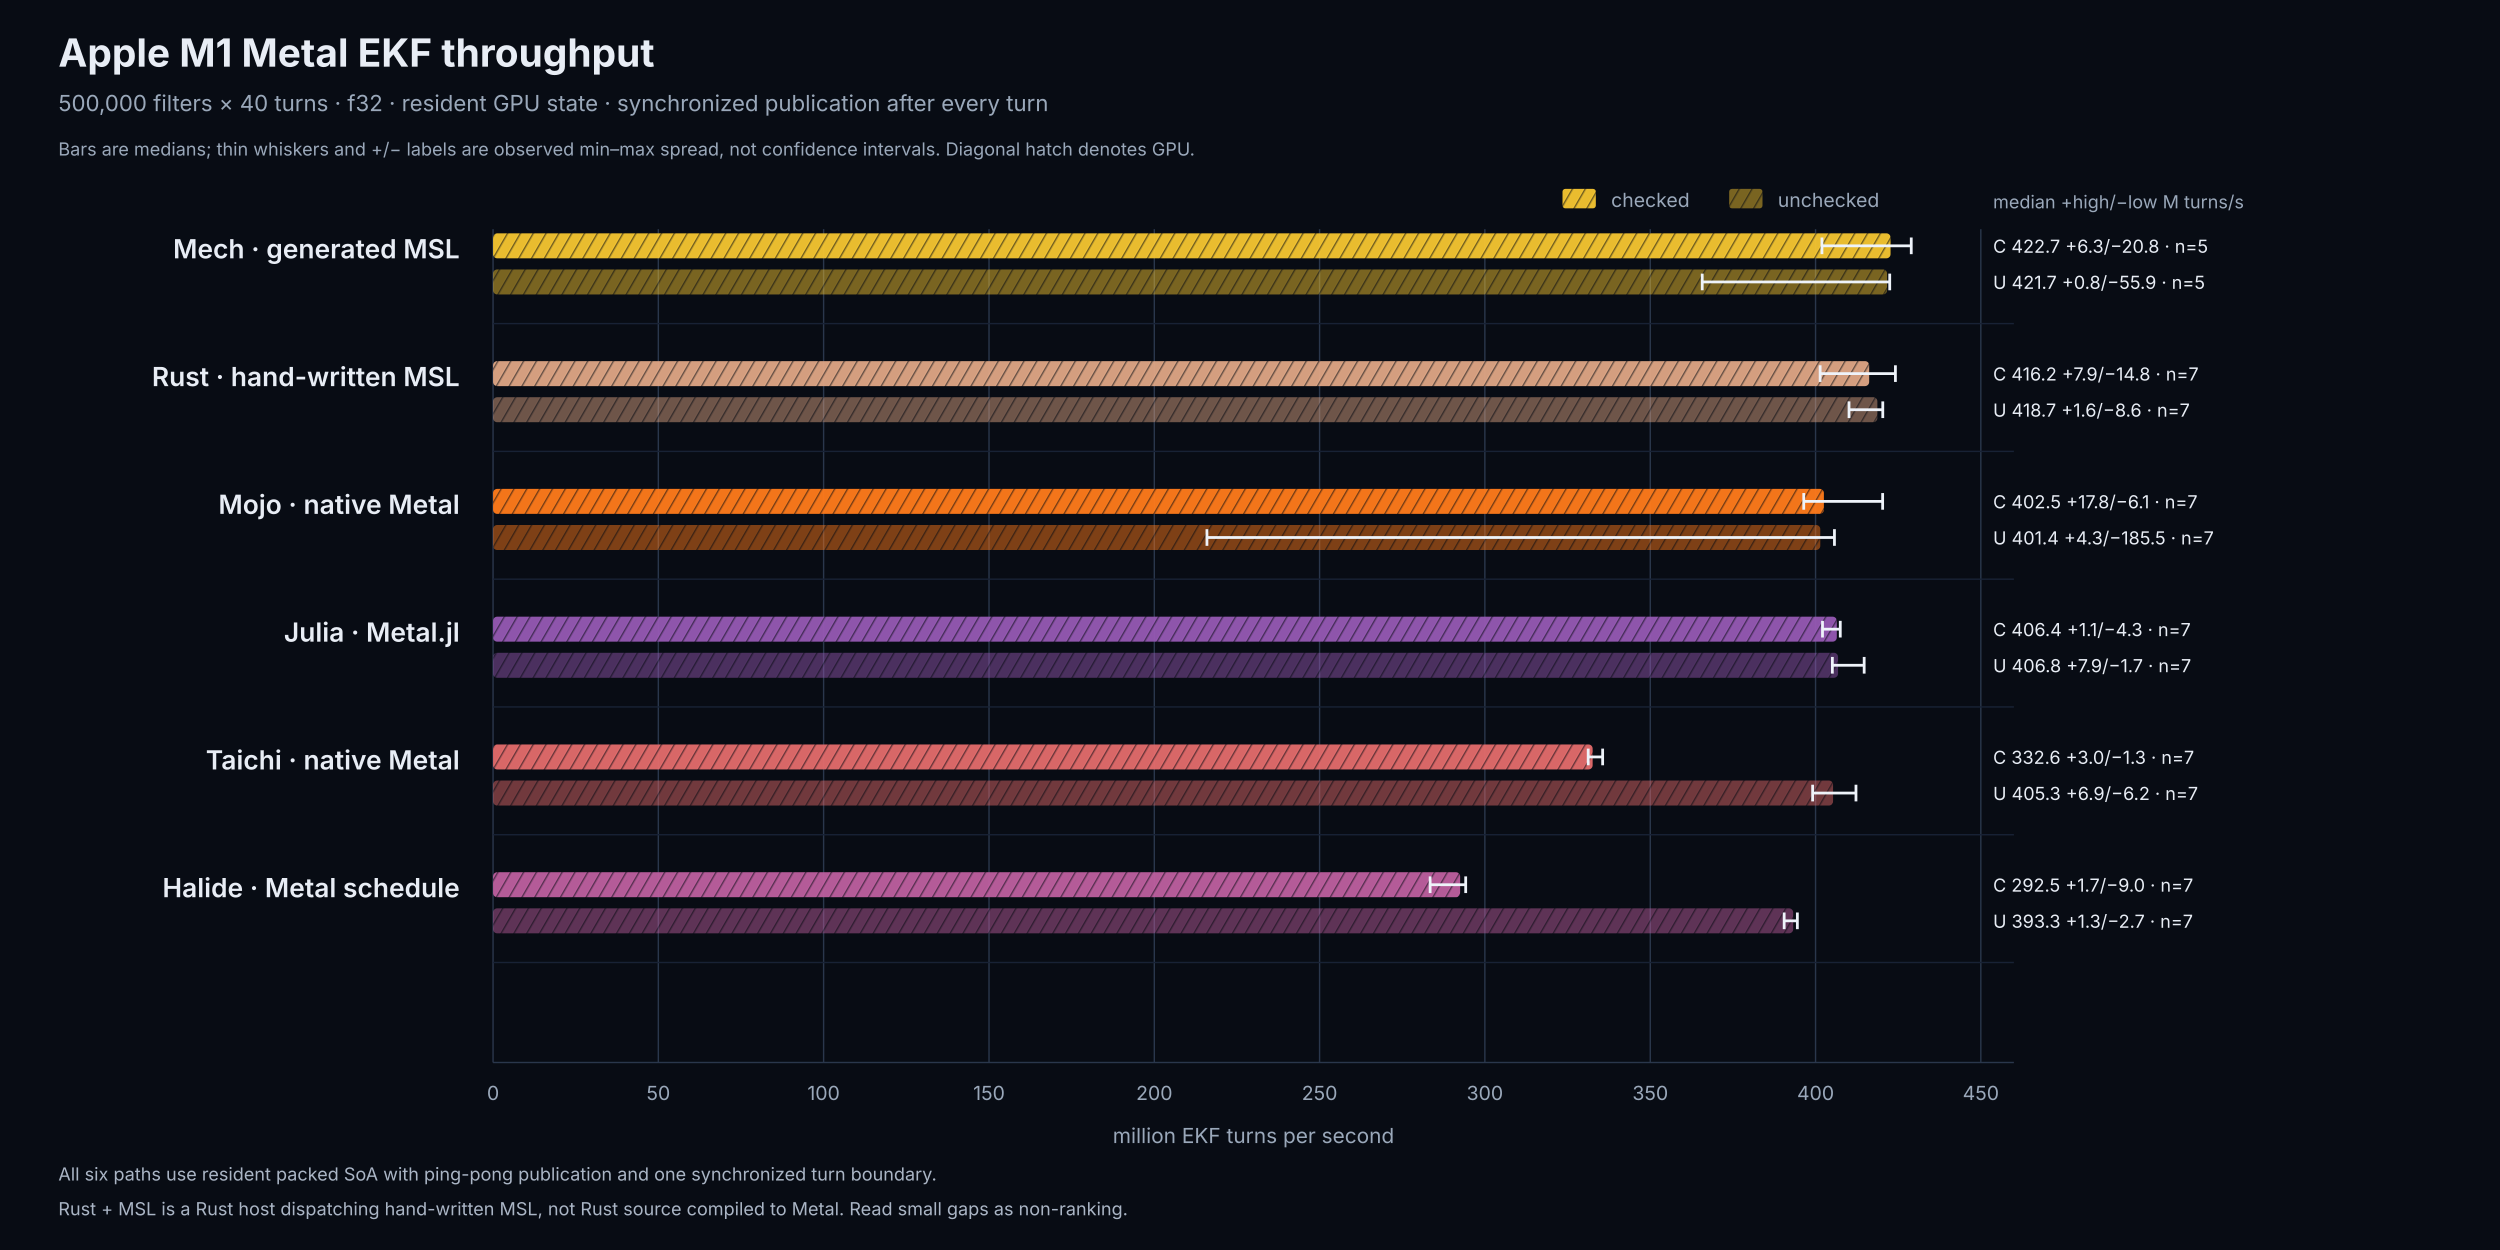
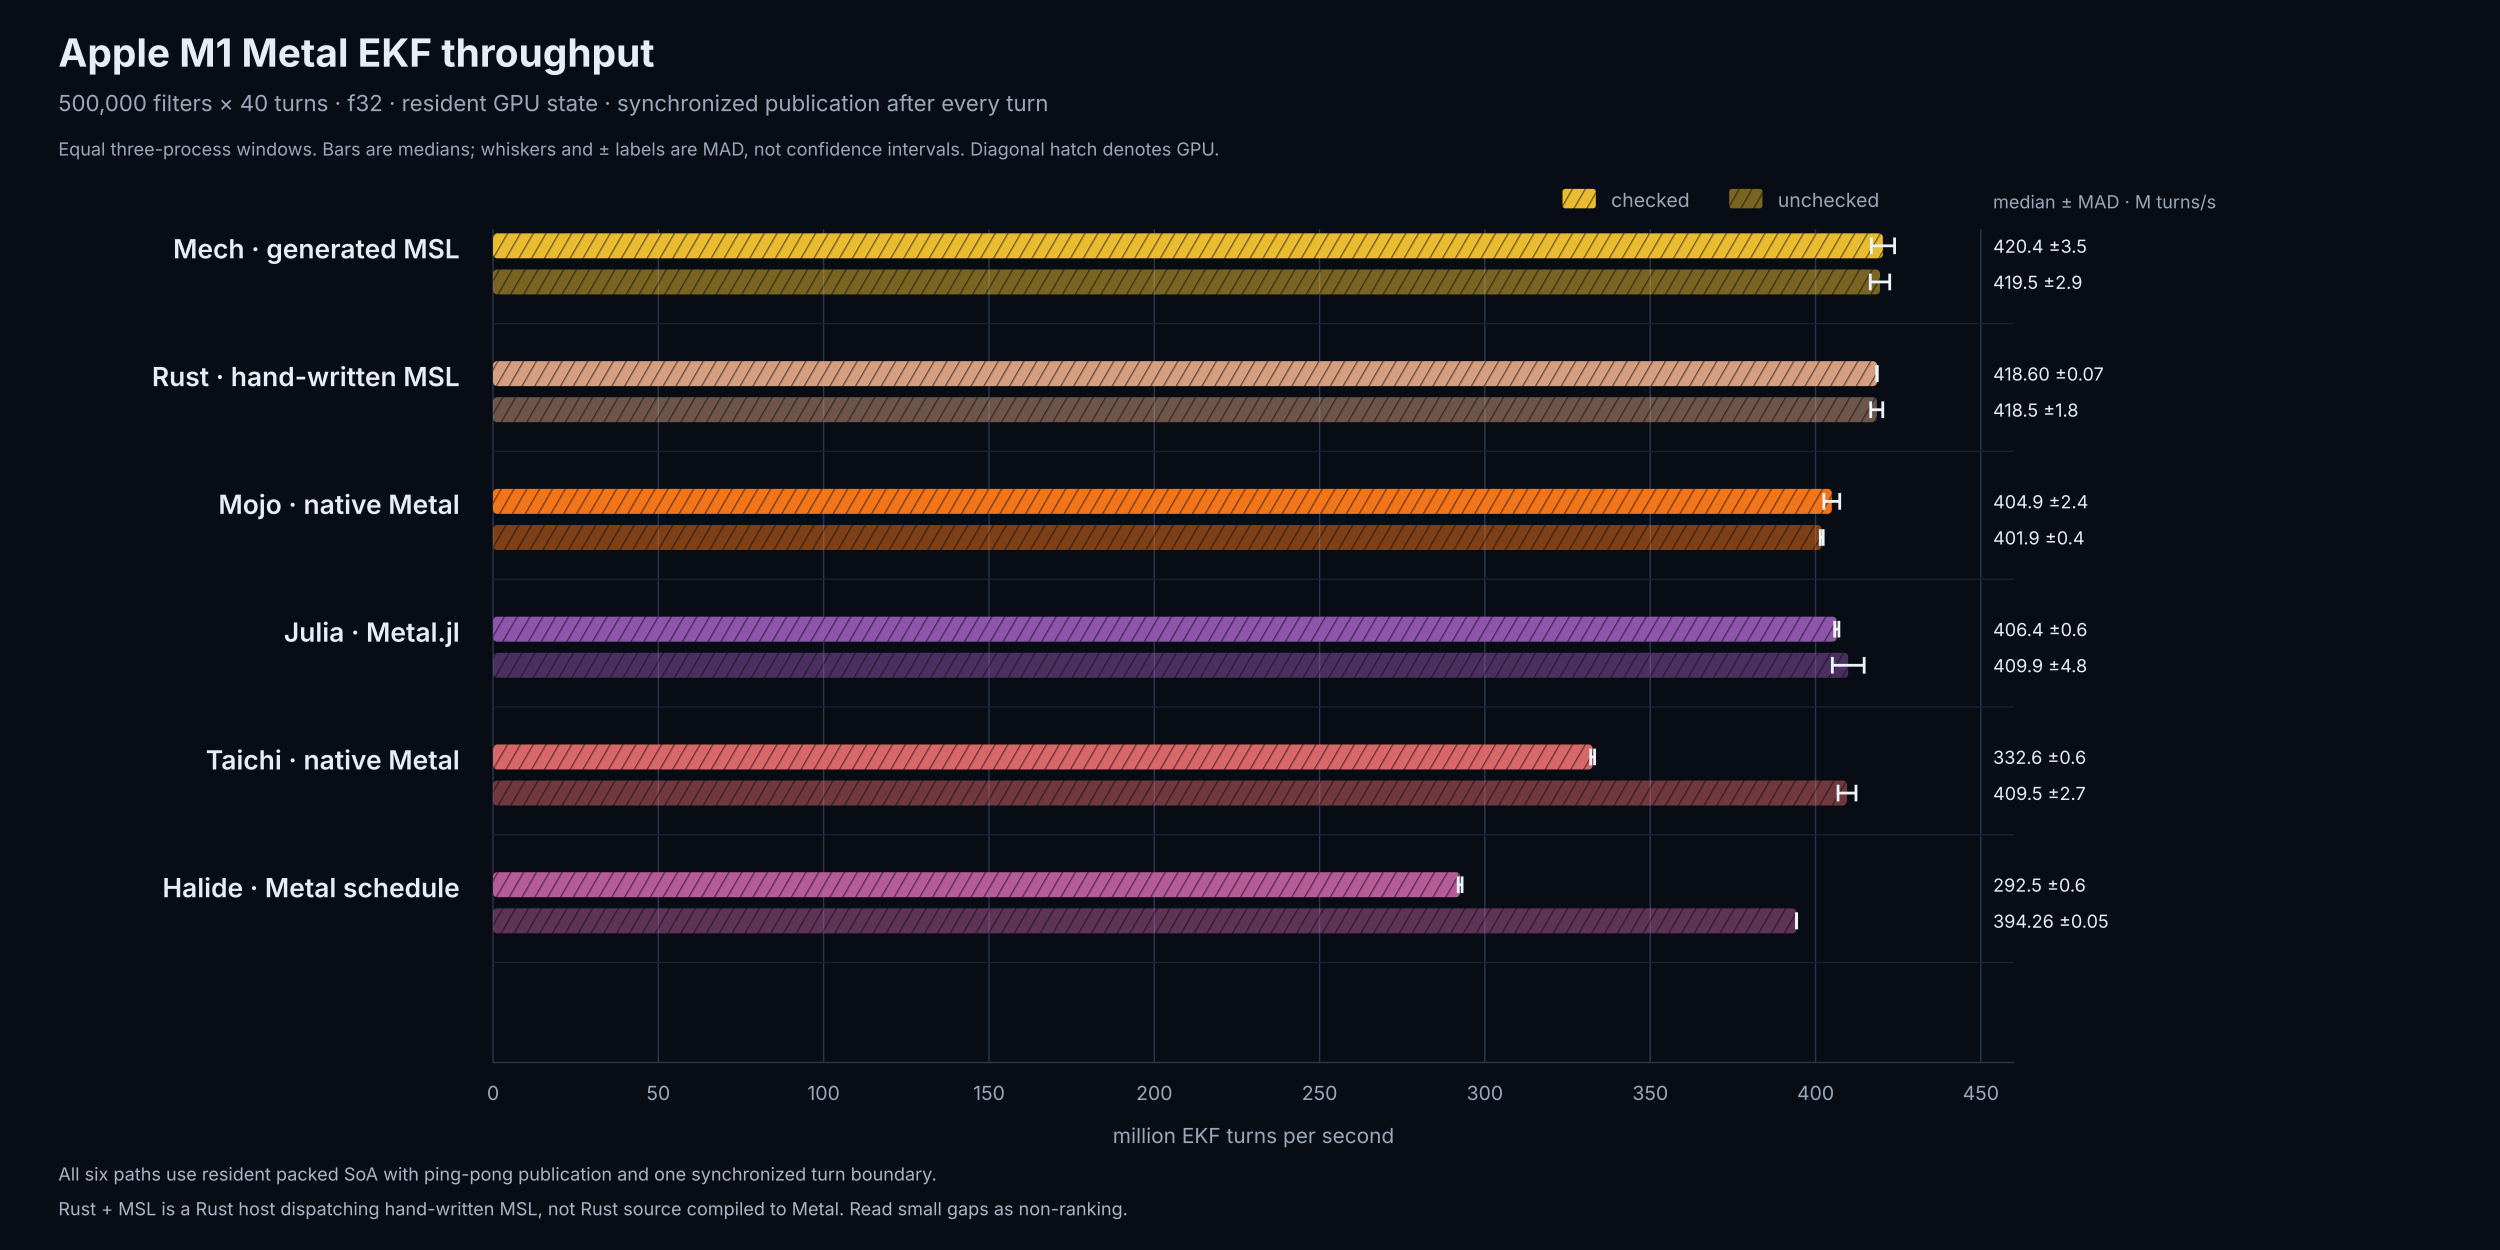
<svg xmlns="http://www.w3.org/2000/svg" width="1800" height="900" viewBox="0 0 1800 900" role="img" aria-labelledby="metal-title metal-desc">
  <defs>
    <pattern id="metal-mech" width="8" height="8" patternUnits="userSpaceOnUse" patternTransform="rotate(30)">
      <rect width="8" height="8" fill="#f4c430" />
      <path d="M0 0V8" stroke="#080c14" stroke-opacity="0.52" stroke-width="2" />
    </pattern>
    <pattern id="metal-rust" width="8" height="8" patternUnits="userSpaceOnUse" patternTransform="rotate(30)">
      <rect width="8" height="8" fill="#dea584" />
      <path d="M0 0V8" stroke="#080c14" stroke-opacity="0.52" stroke-width="2" />
    </pattern>
    <pattern id="metal-mojo" width="8" height="8" patternUnits="userSpaceOnUse" patternTransform="rotate(30)">
      <rect width="8" height="8" fill="#ff7a1a" />
      <path d="M0 0V8" stroke="#080c14" stroke-opacity="0.52" stroke-width="2" />
    </pattern>
    <pattern id="metal-julia" width="8" height="8" patternUnits="userSpaceOnUse" patternTransform="rotate(30)">
      <rect width="8" height="8" fill="#9558b2" />
      <path d="M0 0V8" stroke="#080c14" stroke-opacity="0.52" stroke-width="2" />
    </pattern>
    <pattern id="metal-taichi" width="8" height="8" patternUnits="userSpaceOnUse" patternTransform="rotate(30)">
      <rect width="8" height="8" fill="#e36b6b" />
      <path d="M0 0V8" stroke="#080c14" stroke-opacity="0.52" stroke-width="2" />
    </pattern>
    <pattern id="metal-halide" width="8" height="8" patternUnits="userSpaceOnUse" patternTransform="rotate(30)">
      <rect width="8" height="8" fill="#BD5E9E" />
      <path d="M0 0V8" stroke="#080c14" stroke-opacity="0.52" stroke-width="2" />
    </pattern>
  </defs>
  <rect width="100%" height="100%" fill="#080c14" />
  <style>text{font-family:-apple-system,BlinkMacSystemFont,"Segoe UI",sans-serif;fill:#e8edf5}.muted{fill:#9aa8ba}.grid{stroke:#2a374c;stroke-width:1}.row-guide{stroke:#182235;stroke-width:1}.axis{fill:#9aa8ba;font-size:14px}.label{font-size:19px;font-weight:600}.detail{fill:#9aa8ba;font-size:13px}.value{font-size:13px;font-variant-numeric:tabular-nums}.whisker{stroke:#eef3fa;stroke-width:2}.footnote{fill:#aab5c5;font-size:13px}</style>
  <text x="42" y="48" font-size="28" font-weight="700">Apple M1 Metal EKF throughput</text>
  <text x="42" y="80" class="muted" font-size="16">500,000 filters × 40 turns · f32 · resident GPU state · synchronized publication after every turn</text>
-   <text x="42" y="112" class="muted" font-size="13">Bars are medians; thin whiskers and +/− labels are observed min–max spread, not confidence intervals. Diagonal hatch denotes GPU.</text>
+   <text x="42" y="112" class="muted" font-size="13">Equal three-process windows. Bars are medians; whiskers and ± labels are MAD, not confidence intervals. Diagonal hatch denotes GPU.</text>
  <rect x="1125" y="136" width="24" height="14" rx="2" fill="url(#metal-mech)" opacity="0.95" />
  <text x="1160" y="149" class="muted" font-size="14">checked</text>
  <rect x="1245" y="136" width="24" height="14" rx="2" fill="url(#metal-mech)" opacity="0.48" />
  <text x="1280" y="149" class="muted" font-size="14">unchecked</text>
-   <text x="1435" y="150" class="muted" font-size="13">median +high/−low M turns/s</text>
+   <text x="1435" y="150" class="muted" font-size="13">median ± MAD · M turns/s</text>
  <line x1="355.0" y1="165" x2="355.0" y2="765" class="grid" />
  <text x="355.0" y="792" text-anchor="middle" class="axis">0</text>
  <line x1="474.0" y1="165" x2="474.0" y2="765" class="grid" />
  <text x="474.0" y="792" text-anchor="middle" class="axis">50</text>
  <line x1="593.0" y1="165" x2="593.0" y2="765" class="grid" />
  <text x="593.0" y="792" text-anchor="middle" class="axis">100</text>
  <line x1="712.1" y1="165" x2="712.1" y2="765" class="grid" />
  <text x="712.1" y="792" text-anchor="middle" class="axis">150</text>
  <line x1="831.1" y1="165" x2="831.1" y2="765" class="grid" />
  <text x="831.1" y="792" text-anchor="middle" class="axis">200</text>
  <line x1="950.1" y1="165" x2="950.1" y2="765" class="grid" />
  <text x="950.1" y="792" text-anchor="middle" class="axis">250</text>
  <line x1="1069.1" y1="165" x2="1069.1" y2="765" class="grid" />
  <text x="1069.1" y="792" text-anchor="middle" class="axis">300</text>
  <line x1="1188.2" y1="165" x2="1188.2" y2="765" class="grid" />
  <text x="1188.2" y="792" text-anchor="middle" class="axis">350</text>
  <line x1="1307.2" y1="165" x2="1307.2" y2="765" class="grid" />
  <text x="1307.2" y="792" text-anchor="middle" class="axis">400</text>
  <line x1="1426.2" y1="165" x2="1426.2" y2="765" class="grid" />
  <text x="1426.2" y="792" text-anchor="middle" class="axis">450</text>
  <line x1="355" y1="233" x2="1450" y2="233" class="row-guide" />
  <text x="331" y="186" text-anchor="end" class="label">Mech · generated MSL</text>
-   <rect x="355" y="168" width="1006.2" height="18" rx="3" fill="url(#metal-mech)" opacity="0.95" />
-   <line x1="1311.8" y1="177" x2="1376.1" y2="177" class="whisker" />
-   <line x1="1311.8" y1="171" x2="1311.8" y2="183" class="whisker" />
-   <line x1="1376.1" y1="171" x2="1376.1" y2="183" class="whisker" />
-   <text x="1435" y="182" class="value">C 422.7 +6.3/−20.8 · n=5</text>
-   <rect x="355" y="194" width="1003.7" height="18" rx="3" fill="url(#metal-mech)" opacity="0.48" />
-   <line x1="1225.6" y1="203" x2="1360.6" y2="203" class="whisker" />
-   <line x1="1225.6" y1="197" x2="1225.6" y2="209" class="whisker" />
+   <rect x="355" y="168" width="1000.7" height="18" rx="3" fill="url(#metal-mech)" opacity="0.95" />
+   <line x1="1347.4" y1="177" x2="1364.1" y2="177" class="whisker" />
+   <line x1="1347.4" y1="171" x2="1347.4" y2="183" class="whisker" />
+   <line x1="1364.1" y1="171" x2="1364.1" y2="183" class="whisker" />
+   <text x="1435" y="182" class="value">420.4 ±3.5</text>
+   <rect x="355" y="194" width="998.6" height="18" rx="3" fill="url(#metal-mech)" opacity="0.48" />
+   <line x1="1346.6" y1="203" x2="1360.6" y2="203" class="whisker" />
+   <line x1="1346.6" y1="197" x2="1346.6" y2="209" class="whisker" />
  <line x1="1360.6" y1="197" x2="1360.6" y2="209" class="whisker" />
-   <text x="1435" y="208" class="value">U 421.7 +0.8/−55.9 · n=5</text>
+   <text x="1435" y="208" class="value">419.5 ±2.9</text>
  <line x1="355" y1="325" x2="1450" y2="325" class="row-guide" />
  <text x="331" y="278" text-anchor="end" class="label">Rust · hand-written MSL</text>
-   <rect x="355" y="260" width="990.8" height="18" rx="3" fill="url(#metal-rust)" opacity="0.95" />
-   <line x1="1310.5" y1="269" x2="1364.7" y2="269" class="whisker" />
-   <line x1="1310.5" y1="263" x2="1310.5" y2="275" class="whisker" />
-   <line x1="1364.7" y1="263" x2="1364.7" y2="275" class="whisker" />
-   <text x="1435" y="274" class="value">C 416.2 +7.9/−14.8 · n=7</text>
-   <rect x="355" y="286" width="996.7" height="18" rx="3" fill="url(#metal-rust)" opacity="0.48" />
-   <line x1="1331.3" y1="295" x2="1355.6" y2="295" class="whisker" />
-   <line x1="1331.3" y1="289" x2="1331.3" y2="301" class="whisker" />
+   <rect x="355" y="260" width="996.5" height="18" rx="3" fill="url(#metal-rust)" opacity="0.95" />
+   <line x1="1351.3" y1="269" x2="1351.6" y2="269" class="whisker" />
+   <line x1="1351.3" y1="263" x2="1351.3" y2="275" class="whisker" />
+   <line x1="1351.6" y1="263" x2="1351.6" y2="275" class="whisker" />
+   <text x="1435" y="274" class="value">418.60 ±0.07</text>
+   <rect x="355" y="286" width="996.3" height="18" rx="3" fill="url(#metal-rust)" opacity="0.48" />
+   <line x1="1346.9" y1="295" x2="1355.6" y2="295" class="whisker" />
+   <line x1="1346.9" y1="289" x2="1346.9" y2="301" class="whisker" />
  <line x1="1355.6" y1="289" x2="1355.6" y2="301" class="whisker" />
-   <text x="1435" y="300" class="value">U 418.7 +1.6/−8.6 · n=7</text>
+   <text x="1435" y="300" class="value">418.5 ±1.8</text>
  <line x1="355" y1="417" x2="1450" y2="417" class="row-guide" />
  <text x="331" y="370" text-anchor="end" class="label">Mojo · native Metal</text>
-   <rect x="355" y="352" width="958.2" height="18" rx="3" fill="url(#metal-mojo)" opacity="0.95" />
-   <line x1="1298.7" y1="361" x2="1355.5" y2="361" class="whisker" />
-   <line x1="1298.7" y1="355" x2="1298.7" y2="367" class="whisker" />
-   <line x1="1355.5" y1="355" x2="1355.5" y2="367" class="whisker" />
-   <text x="1435" y="366" class="value">C 402.5 +17.8/−6.1 · n=7</text>
-   <rect x="355" y="378" width="955.6" height="18" rx="3" fill="url(#metal-mojo)" opacity="0.48" />
-   <line x1="869.0" y1="387" x2="1320.8" y2="387" class="whisker" />
-   <line x1="869.0" y1="381" x2="869.0" y2="393" class="whisker" />
-   <line x1="1320.8" y1="381" x2="1320.8" y2="393" class="whisker" />
-   <text x="1435" y="392" class="value">U 401.4 +4.3/−185.5 · n=7</text>
+   <rect x="355" y="352" width="963.9" height="18" rx="3" fill="url(#metal-mojo)" opacity="0.95" />
+   <line x1="1313.2" y1="361" x2="1324.6" y2="361" class="whisker" />
+   <line x1="1313.2" y1="355" x2="1313.2" y2="367" class="whisker" />
+   <line x1="1324.6" y1="355" x2="1324.6" y2="367" class="whisker" />
+   <text x="1435" y="366" class="value">404.9 ±2.4</text>
+   <rect x="355" y="378" width="956.6" height="18" rx="3" fill="url(#metal-mojo)" opacity="0.48" />
+   <line x1="1310.6" y1="387" x2="1312.7" y2="387" class="whisker" />
+   <line x1="1310.6" y1="381" x2="1310.6" y2="393" class="whisker" />
+   <line x1="1312.7" y1="381" x2="1312.7" y2="393" class="whisker" />
+   <text x="1435" y="392" class="value">401.9 ±0.4</text>
  <line x1="355" y1="509" x2="1450" y2="509" class="row-guide" />
  <text x="331" y="462" text-anchor="end" class="label">Julia · Metal.jl</text>
  <rect x="355" y="444" width="967.5" height="18" rx="3" fill="url(#metal-julia)" opacity="0.95" />
-   <line x1="1312.2" y1="453" x2="1325.0" y2="453" class="whisker" />
-   <line x1="1312.2" y1="447" x2="1312.2" y2="459" class="whisker" />
-   <line x1="1325.0" y1="447" x2="1325.0" y2="459" class="whisker" />
-   <text x="1435" y="458" class="value">C 406.4 +1.1/−4.3 · n=7</text>
-   <rect x="355" y="470" width="968.4" height="18" rx="3" fill="url(#metal-julia)" opacity="0.48" />
+   <line x1="1321.0" y1="453" x2="1324.0" y2="453" class="whisker" />
+   <line x1="1321.0" y1="447" x2="1321.0" y2="459" class="whisker" />
+   <line x1="1324.0" y1="447" x2="1324.0" y2="459" class="whisker" />
+   <text x="1435" y="458" class="value">406.4 ±0.6</text>
+   <rect x="355" y="470" width="975.7" height="18" rx="3" fill="url(#metal-julia)" opacity="0.48" />
  <line x1="1319.3" y1="479" x2="1342.2" y2="479" class="whisker" />
  <line x1="1319.3" y1="473" x2="1319.3" y2="485" class="whisker" />
  <line x1="1342.2" y1="473" x2="1342.2" y2="485" class="whisker" />
-   <text x="1435" y="484" class="value">U 406.8 +7.9/−1.7 · n=7</text>
+   <text x="1435" y="484" class="value">409.9 ±4.8</text>
  <line x1="355" y1="601" x2="1450" y2="601" class="row-guide" />
  <text x="331" y="554" text-anchor="end" class="label">Taichi · native Metal</text>
  <rect x="355" y="536" width="791.7" height="18" rx="3" fill="url(#metal-taichi)" opacity="0.95" />
-   <line x1="1143.5" y1="545" x2="1153.9" y2="545" class="whisker" />
-   <line x1="1143.5" y1="539" x2="1143.5" y2="551" class="whisker" />
-   <line x1="1153.9" y1="539" x2="1153.9" y2="551" class="whisker" />
-   <text x="1435" y="550" class="value">C 332.6 +3.0/−1.3 · n=7</text>
-   <rect x="355" y="562" width="964.8" height="18" rx="3" fill="url(#metal-taichi)" opacity="0.48" />
-   <line x1="1305.1" y1="571" x2="1336.3" y2="571" class="whisker" />
-   <line x1="1305.1" y1="565" x2="1305.1" y2="577" class="whisker" />
+   <line x1="1145.3" y1="545" x2="1148.1" y2="545" class="whisker" />
+   <line x1="1145.3" y1="539" x2="1145.3" y2="551" class="whisker" />
+   <line x1="1148.1" y1="539" x2="1148.1" y2="551" class="whisker" />
+   <text x="1435" y="550" class="value">332.6 ±0.6</text>
+   <rect x="355" y="562" width="974.9" height="18" rx="3" fill="url(#metal-taichi)" opacity="0.48" />
+   <line x1="1323.4" y1="571" x2="1336.3" y2="571" class="whisker" />
+   <line x1="1323.4" y1="565" x2="1323.4" y2="577" class="whisker" />
  <line x1="1336.3" y1="565" x2="1336.3" y2="577" class="whisker" />
-   <text x="1435" y="576" class="value">U 405.3 +6.9/−6.2 · n=7</text>
+   <text x="1435" y="576" class="value">409.5 ±2.7</text>
  <line x1="355" y1="693" x2="1450" y2="693" class="row-guide" />
  <text x="331" y="646" text-anchor="end" class="label">Halide · Metal schedule</text>
  <rect x="355" y="628" width="696.3" height="18" rx="3" fill="url(#metal-halide)" opacity="0.95" />
-   <line x1="1029.7" y1="637" x2="1055.3" y2="637" class="whisker" />
-   <line x1="1029.7" y1="631" x2="1029.7" y2="643" class="whisker" />
-   <line x1="1055.3" y1="631" x2="1055.3" y2="643" class="whisker" />
-   <text x="1435" y="642" class="value">C 292.5 +1.7/−9.0 · n=7</text>
-   <rect x="355" y="654" width="936.1" height="18" rx="3" fill="url(#metal-halide)" opacity="0.48" />
-   <line x1="1284.6" y1="663" x2="1294.1" y2="663" class="whisker" />
-   <line x1="1284.6" y1="657" x2="1284.6" y2="669" class="whisker" />
-   <line x1="1294.1" y1="657" x2="1294.1" y2="669" class="whisker" />
-   <text x="1435" y="668" class="value">U 393.3 +1.3/−2.7 · n=7</text>
+   <line x1="1049.9" y1="637" x2="1052.7" y2="637" class="whisker" />
+   <line x1="1049.9" y1="631" x2="1049.9" y2="643" class="whisker" />
+   <line x1="1052.7" y1="631" x2="1052.7" y2="643" class="whisker" />
+   <text x="1435" y="642" class="value">292.5 ±0.6</text>
+   <rect x="355" y="654" width="938.5" height="18" rx="3" fill="url(#metal-halide)" opacity="0.48" />
+   <line x1="1293.4" y1="663" x2="1293.6" y2="663" class="whisker" />
+   <line x1="1293.4" y1="657" x2="1293.4" y2="669" class="whisker" />
+   <line x1="1293.6" y1="657" x2="1293.6" y2="669" class="whisker" />
+   <text x="1435" y="668" class="value">394.26 ±0.05</text>
  <line x1="355" y1="765" x2="1450" y2="765" class="grid" />
  <text x="902.5" y="823" text-anchor="middle" class="muted" font-size="15">million EKF turns per second</text>
  <text x="42" y="850" class="footnote">All six paths use resident packed SoA with ping-pong publication and one synchronized turn boundary.</text>
  <text x="42" y="875" class="footnote">Rust + MSL is a Rust host dispatching hand-written MSL, not Rust source compiled to Metal. Read small gaps as non-ranking.</text>
</svg>
